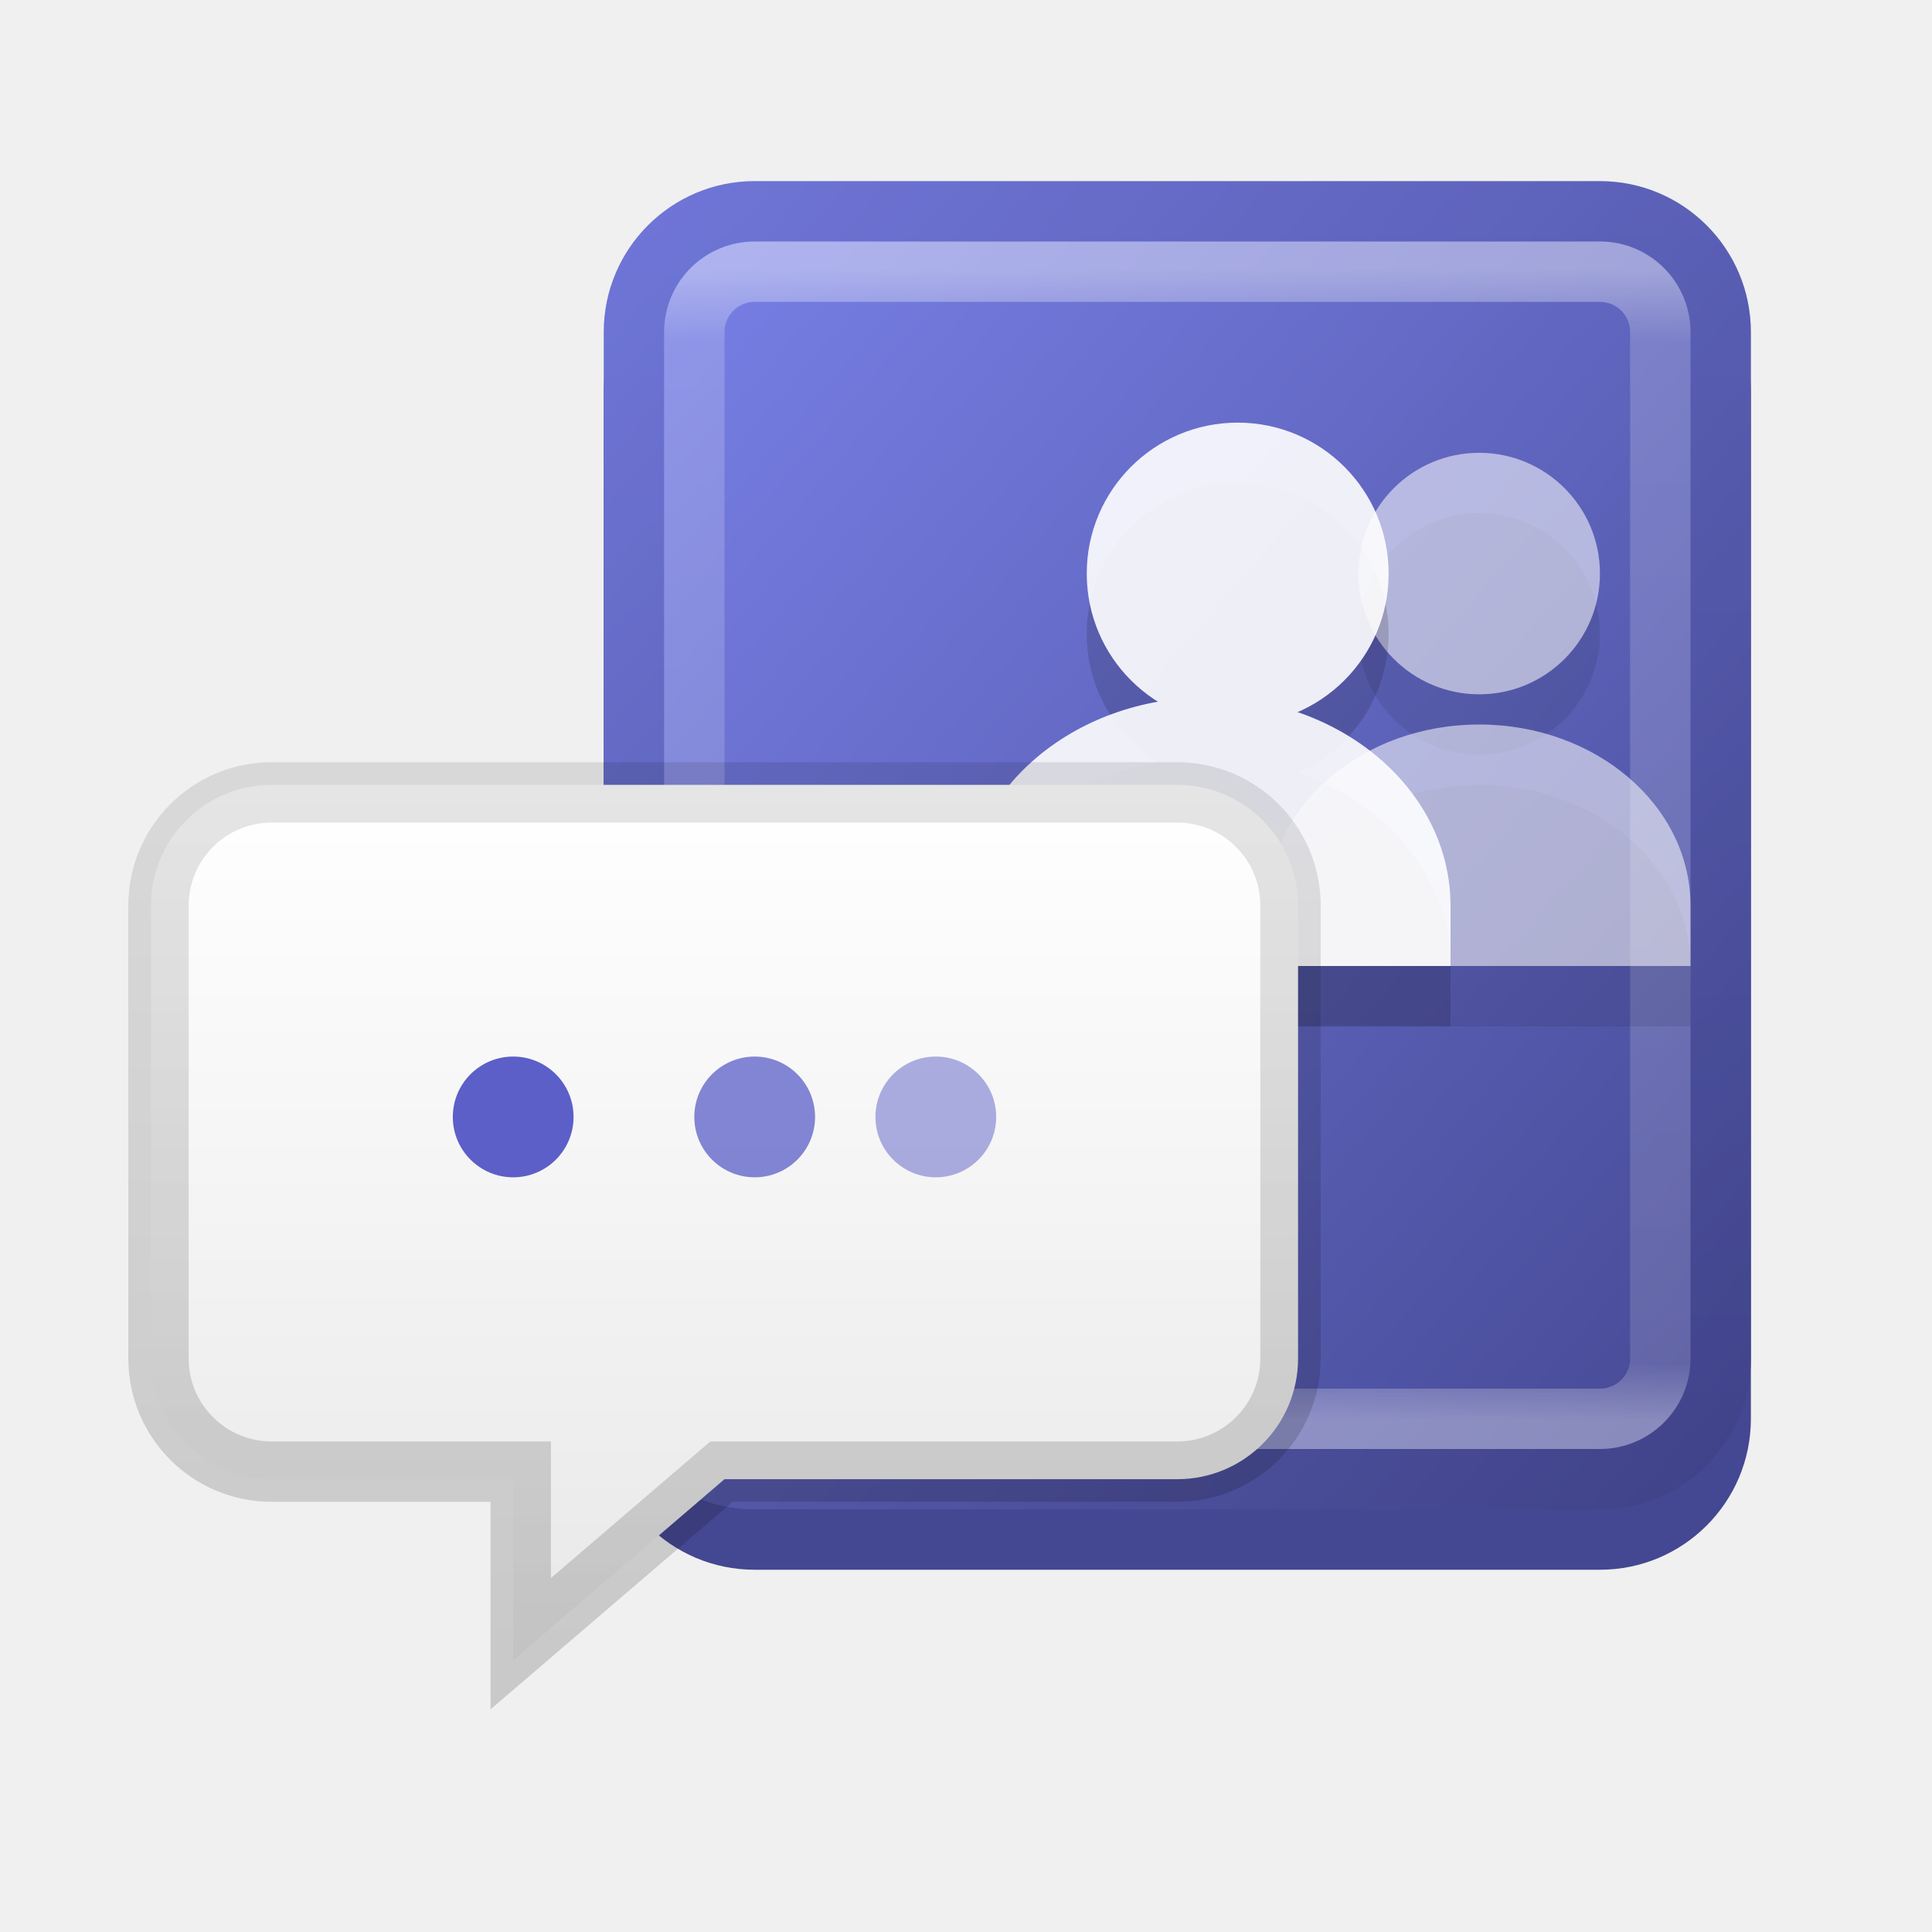
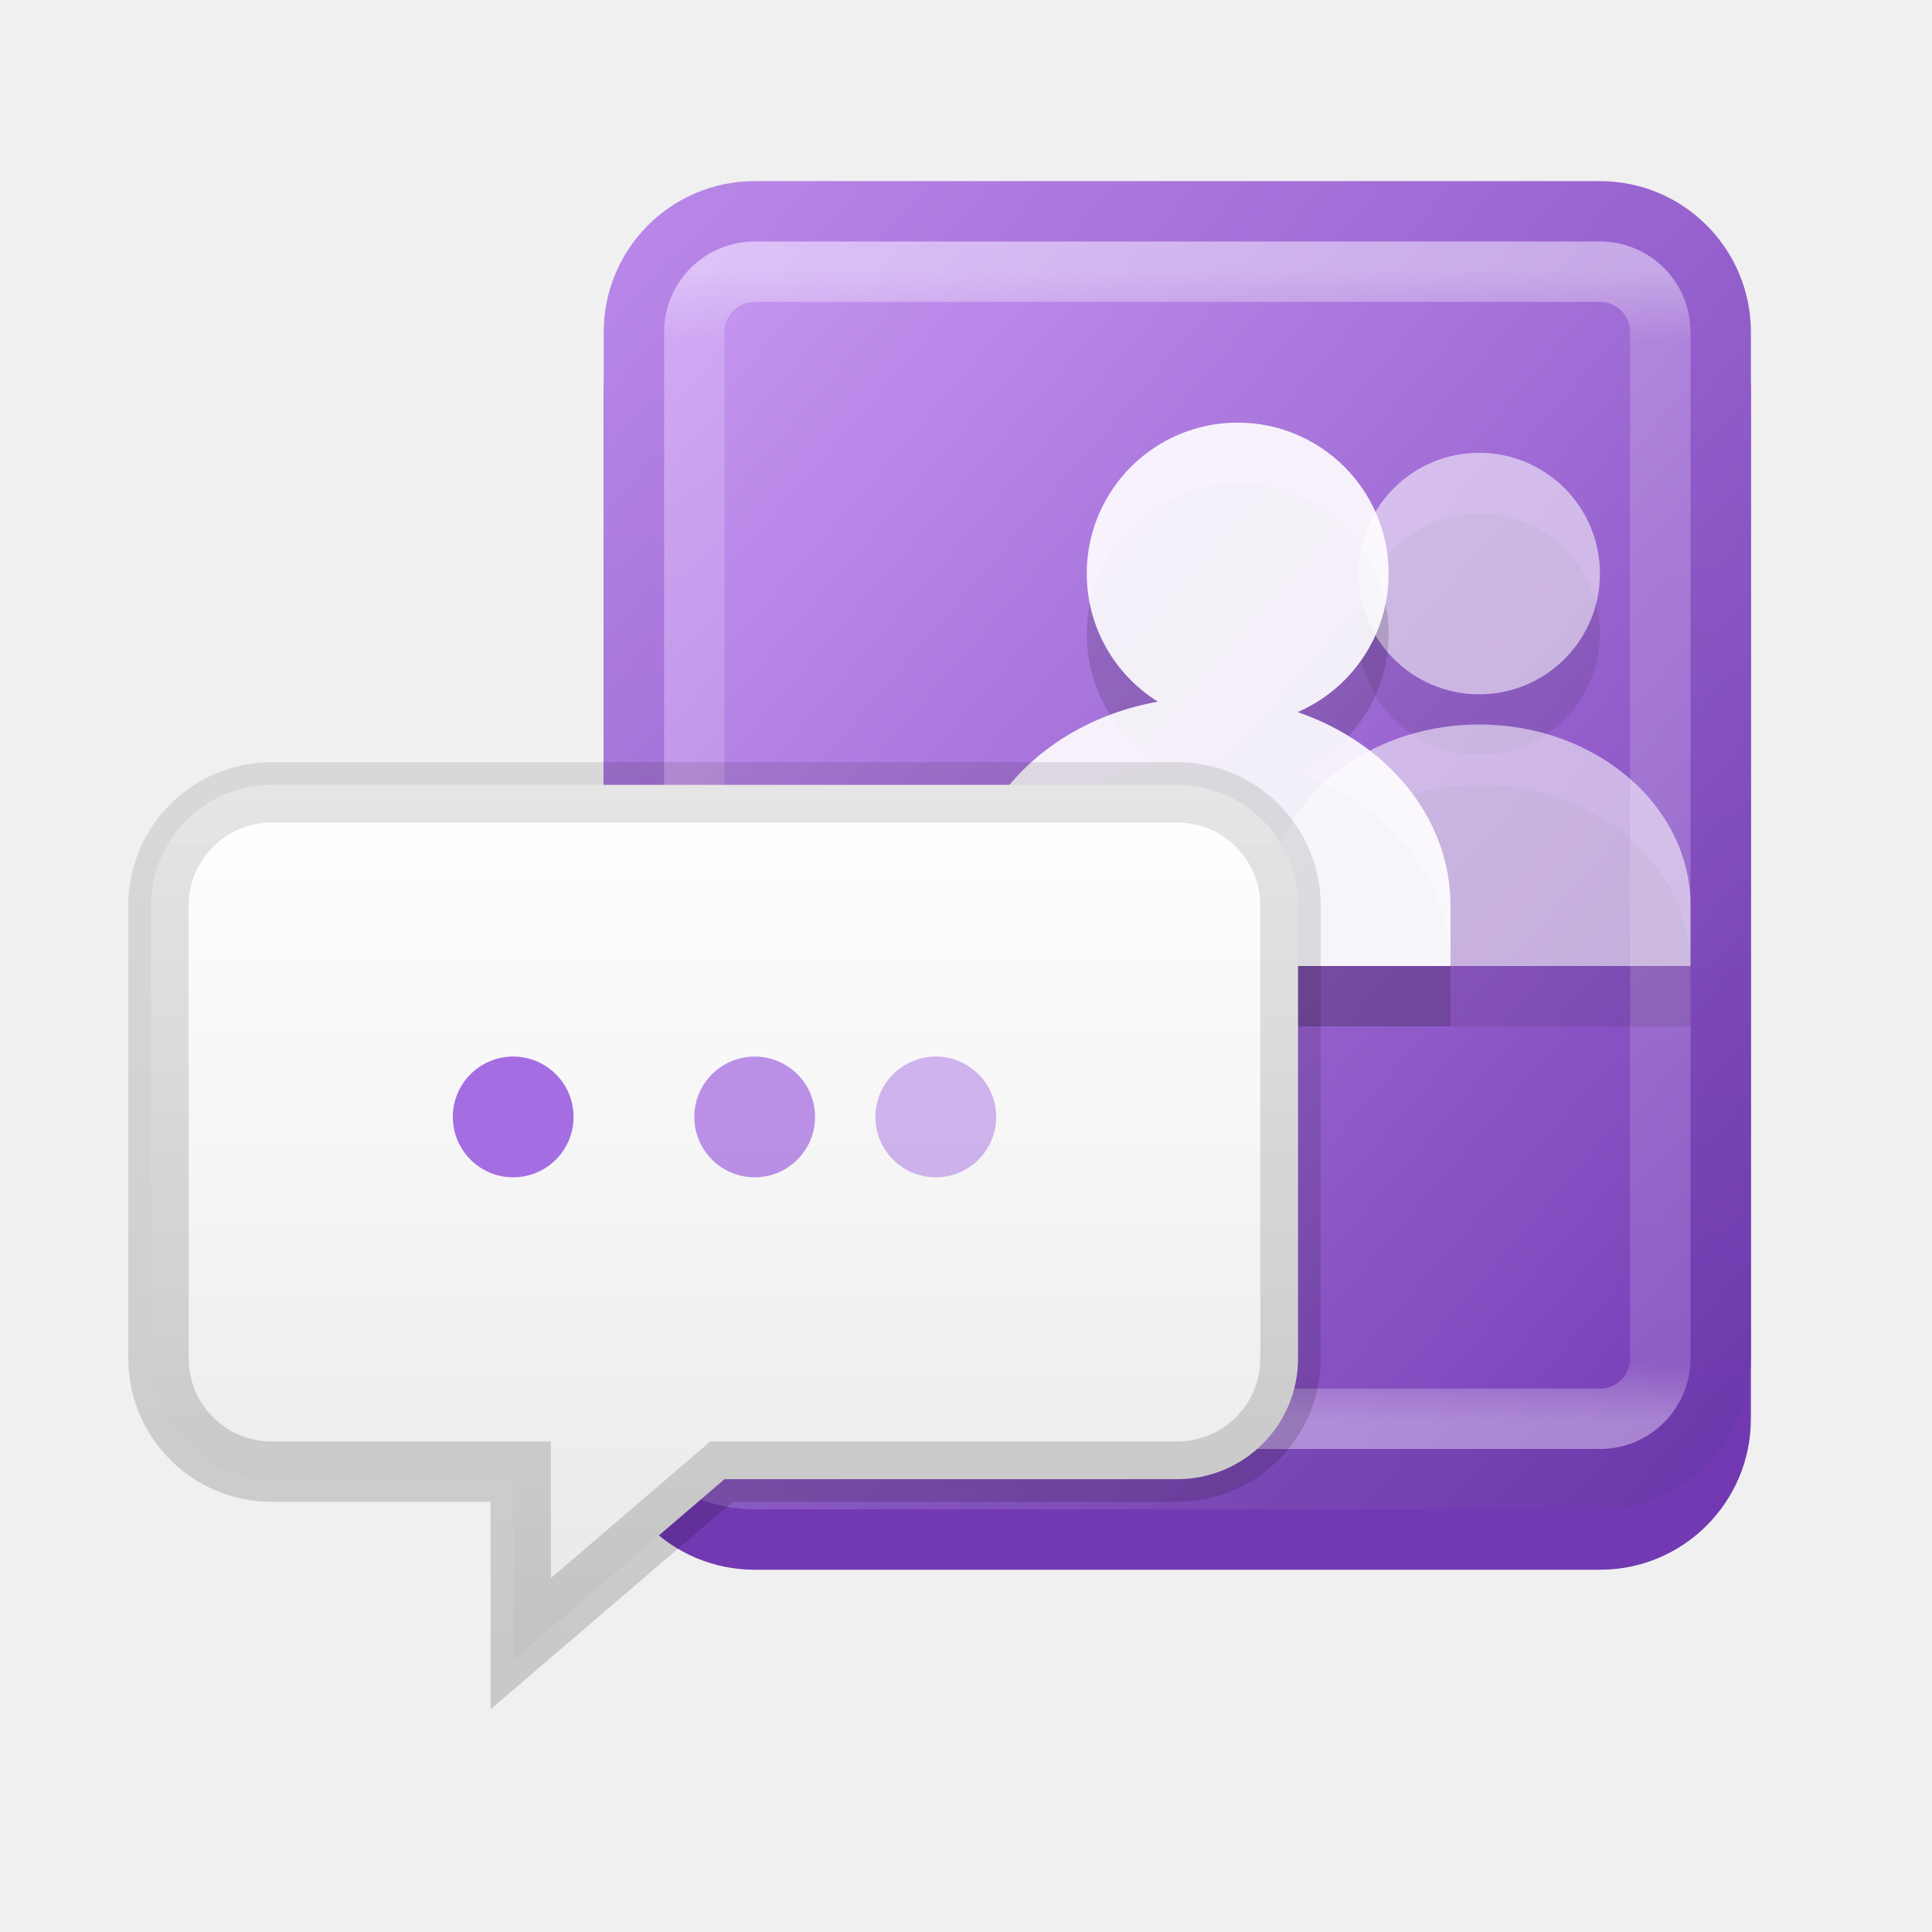
<svg xmlns="http://www.w3.org/2000/svg" width="32" height="32" viewBox="0 0 128 128">
  <defs>
    <filter id="sh" x="-20%" y="-20%" width="140%" height="150%">
      <feGaussianBlur in="SourceAlpha" stdDeviation="3.2" />
      <feOffset dy="4" />
      <feComponentTransfer>
        <feFuncA type="linear" slope=".3" />
      </feComponentTransfer>
      <feMerge>
        <feMergeNode />
        <feMergeNode in="SourceGraphic" />
      </feMerge>
    </filter>
    <radialGradient id="sol">
      <stop offset="0" stop-opacity="0" />
      <stop offset="1" stop-opacity="0" />
    </radialGradient>
    <linearGradient id="hl" x1="0" y1="0" x2="0" y2="1">
      <stop offset="0" stop-color="#fff" stop-opacity=".45" />
      <stop offset=".063" stop-color="#fff" stop-opacity=".2" />
      <stop offset=".95" stop-color="#fff" stop-opacity=".157" />
      <stop offset="1" stop-color="#fff" stop-opacity=".392" />
    </linearGradient>
    <linearGradient id="bk" x1="0" y1="0" x2="1" y2="1">
-       <stop offset="0" stop-color="#7b83eb" />
-       <stop offset="1" stop-color="#444791" />
+       <stop offset="0" stop-color="#cd9ef7" />
+       <stop offset="1" stop-color="#7239b3" />
    </linearGradient>
    <linearGradient id="bks" x1="0" y1="0" x2="0" y2="1">
-       <stop offset="0" stop-color="#444791" stop-opacity="1" />
-       <stop offset="1" stop-color="#2b2c5e" stop-opacity="1" />
+       <stop offset="0" stop-color="#7239b3" stop-opacity="1" />
+       <stop offset="1" stop-color="#452981" stop-opacity="1" />
    </linearGradient>
    <linearGradient id="pp" x1="0" y1="0" x2="0" y2="1">
      <stop offset="0" stop-color="#ffffff" stop-opacity="1" />
      <stop offset="1" stop-color="#e8e8e8" stop-opacity="1" />
    </linearGradient>
    <linearGradient id="pps" x1="0" y1="0" x2="0" y2="1">
      <stop offset="0" stop-color="#000" stop-opacity="0.1" />
      <stop offset="1" stop-color="#000" stop-opacity="0.16" />
    </linearGradient>
    <linearGradient id="ac" x1="0" y1="0" x2="0" y2="1">
-       <stop offset="0" stop-color="#7b83eb" stop-opacity="1" />
-       <stop offset="1" stop-color="#444791" stop-opacity="1" />
+       <stop offset="0" stop-color="#cd9ef7" stop-opacity="1" />
+       <stop offset="1" stop-color="#7239b3" stop-opacity="1" />
    </linearGradient>
  </defs>
-   <rect x="40" y="16" width="76" height="88" rx="10" fill="#444791" />
+   <rect x="40" y="16" width="76" height="88" rx="10" fill="#7239b3" />
  <rect x="40" y="12" width="76" height="88" rx="10" fill="url(#bk)" />
  <rect x="42" y="14" width="72" height="84" rx="8" fill="none" stroke="url(#bks)" stroke-width="4" opacity="0.2" />
  <rect x="46" y="18" width="64" height="76" rx="4" fill="none" stroke="url(#hl)" stroke-width="4" opacity=".9" />
  <g transform="translate(0,4)" opacity=".16">
    <g opacity=".55">
      <circle cx="98" cy="38" r="8" fill="#000" />
      <path d="M84,60 a14,12 0 0 1 28,0 v4 h-28 z" fill="#000" />
    </g>
  </g>
  <g opacity=".55">
    <circle cx="98" cy="38" r="8" fill="#fff" />
    <path d="M84,60 a14,12 0 0 1 28,0 v4 h-28 z" fill="#fff" />
  </g>
  <g transform="translate(0,4)" opacity=".16">
    <g opacity=".9">
      <circle cx="82" cy="38" r="10" fill="#000" />
      <path d="M63.9,60 a16.1,13.8 0 0 1 32.2,0 v4 h-32.2 z" fill="#000" />
    </g>
  </g>
  <g opacity=".9">
    <circle cx="82" cy="38" r="10" fill="#fff" />
    <path d="M63.9,60 a16.1,13.8 0 0 1 32.2,0 v4 h-32.2 z" fill="#fff" />
  </g>
  <path d="M18,52 h60 a8,8 0 0 1 8,8 v30 a8,8 0 0 1 -8,8 h-30 l-14,12 v-12 h-16 a8,8 0 0 1 -8,-8 v-30 a8,8 0 0 1 8,-8 z" fill="url(#pp)" />
  <path d="M18,52.5 h60 a7.5,7.5 0 0 1 7.5,7.5 v30 a7.5,7.5 0 0 1 -7.5,7.5 h-30.2 l-13.3,11.4 v-11.4 h-16.5 a7.5,7.5 0 0 1 -7.5,-7.5 v-30 a7.5,7.5 0 0 1 7.5,-7.5 z" fill="none" stroke="url(#pps)" stroke-width="4" />
-   <circle cx="34" cy="74" r="4" fill="#5b5fc7" opacity="1" />
-   <circle cx="50" cy="74" r="4" fill="#5b5fc7" opacity="0.75" />
-   <circle cx="62" cy="74" r="4" fill="#5b5fc7" opacity="0.5" />
+   <circle cx="34" cy="74" r="4" fill="#a56de2" opacity="1" />
+   <circle cx="50" cy="74" r="4" fill="#a56de2" opacity="0.75" />
+   <circle cx="62" cy="74" r="4" fill="#a56de2" opacity="0.5" />
</svg>
